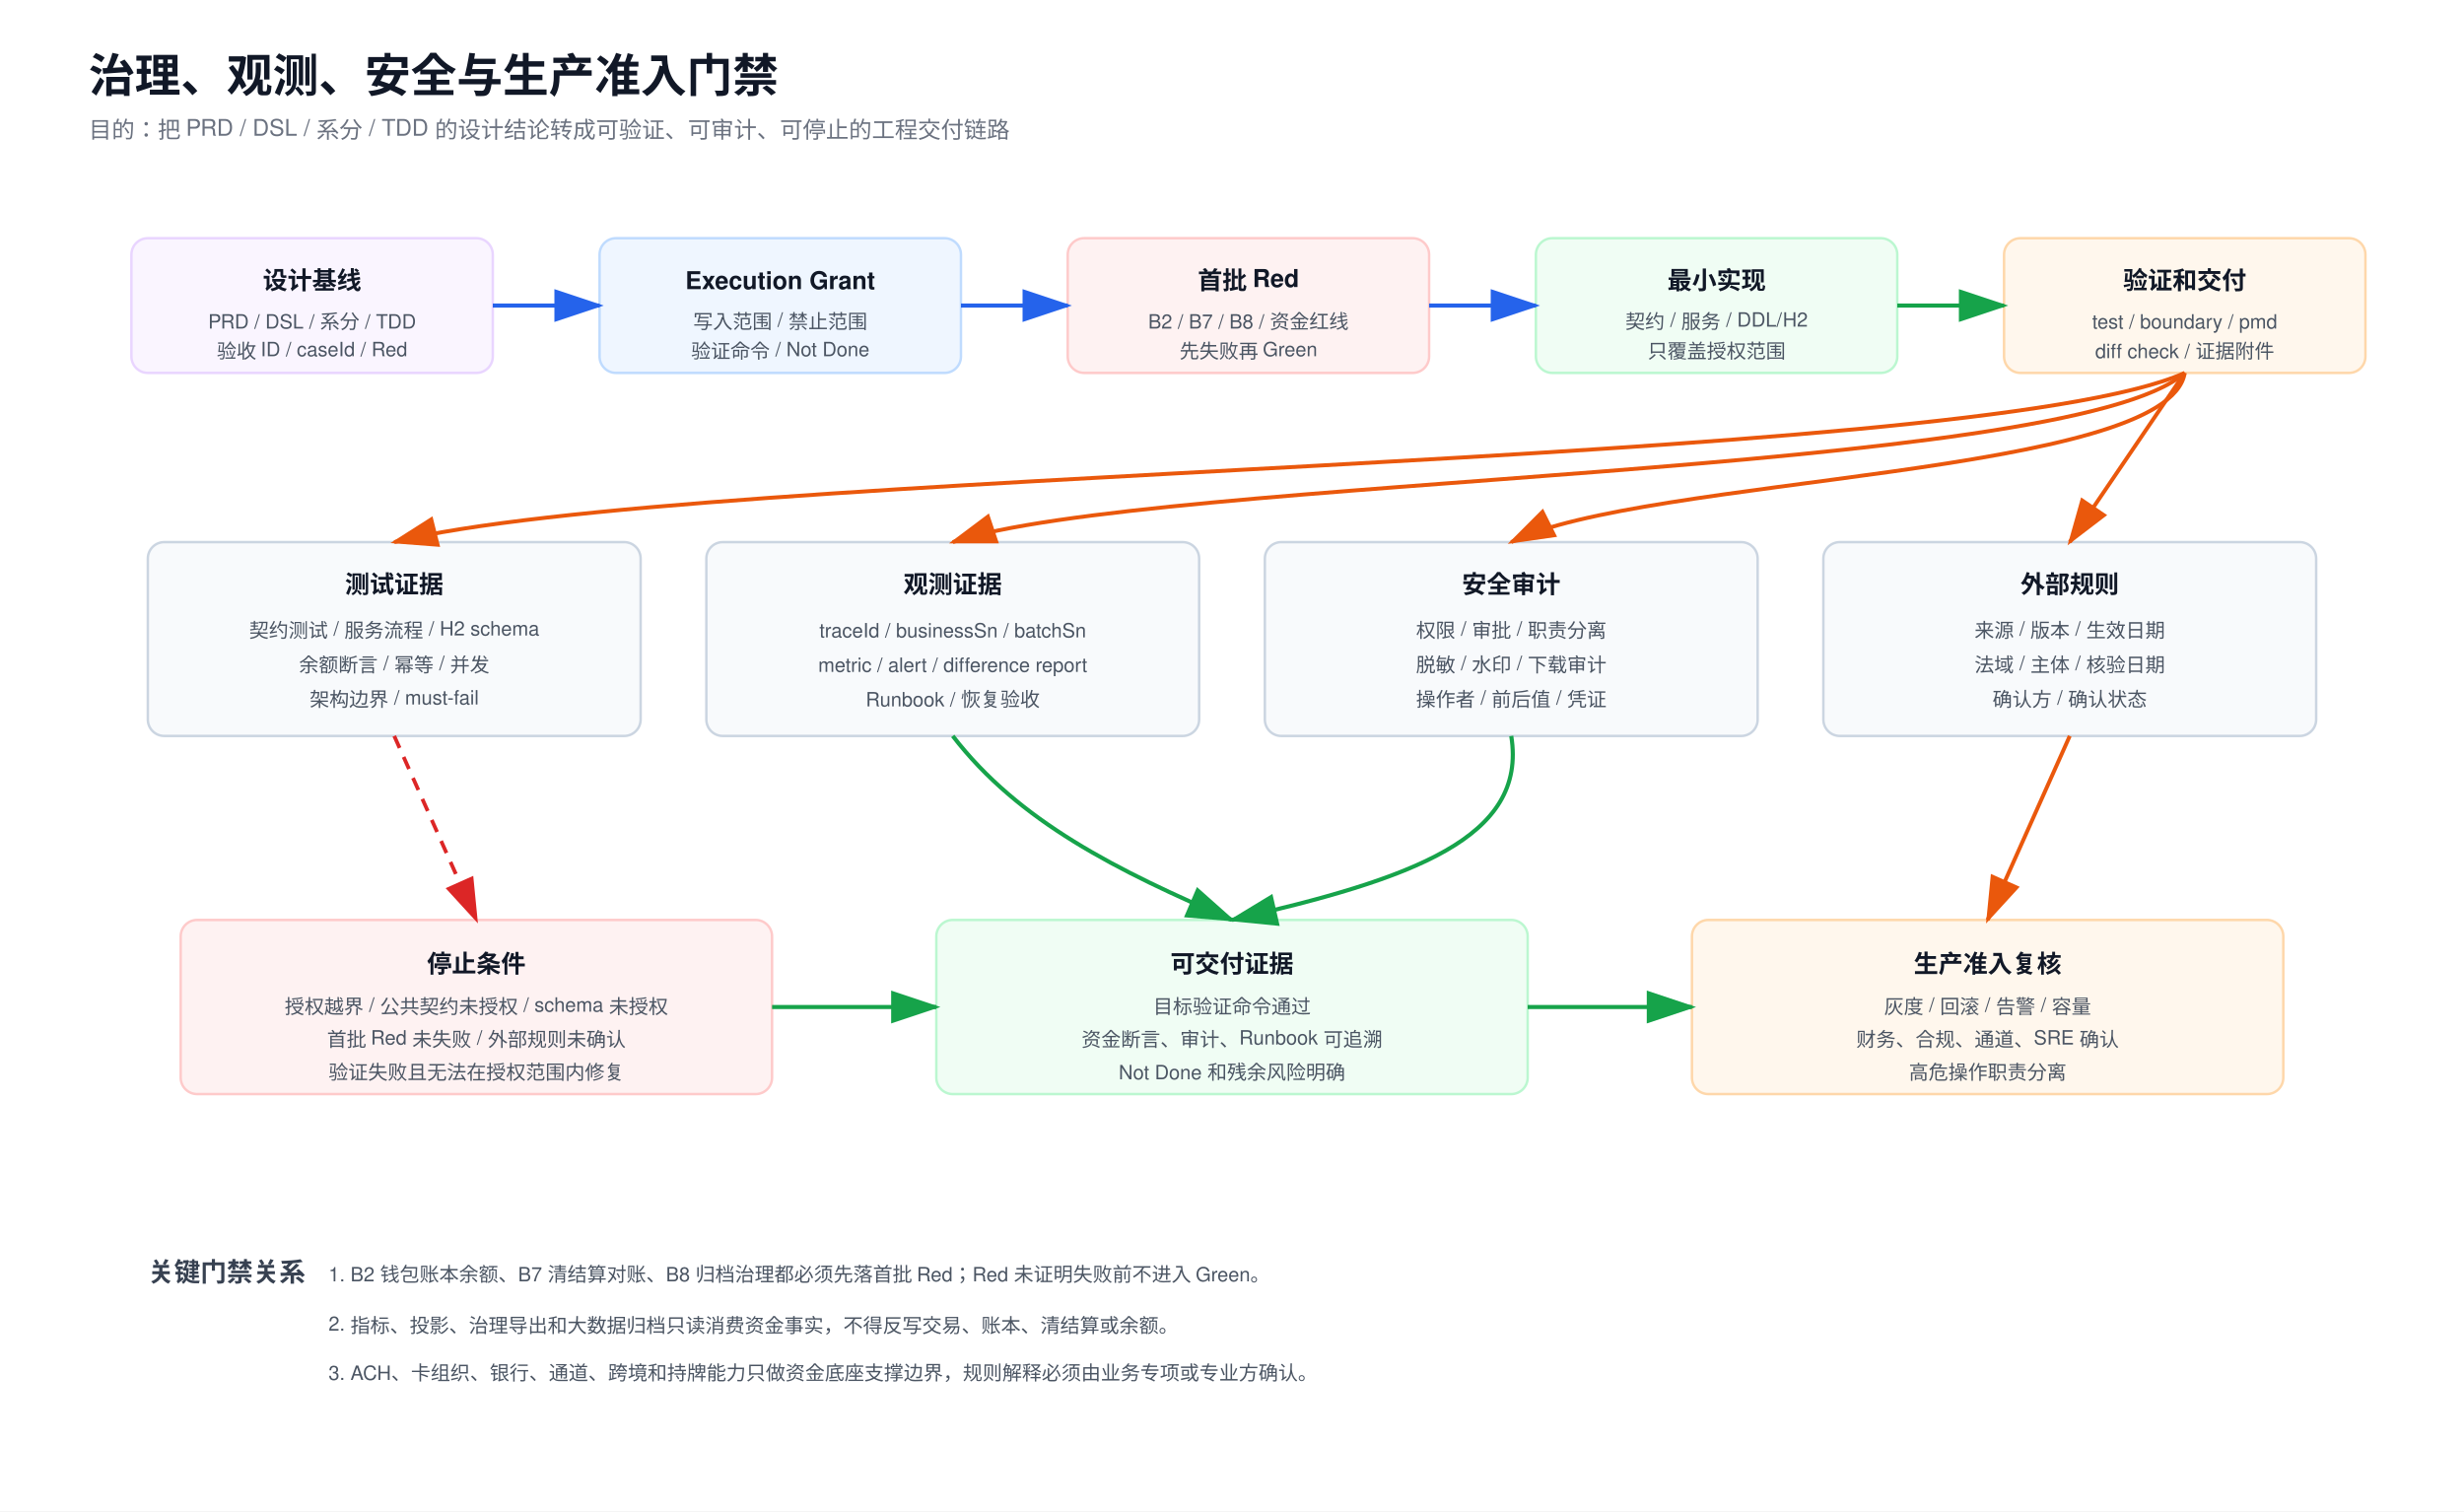
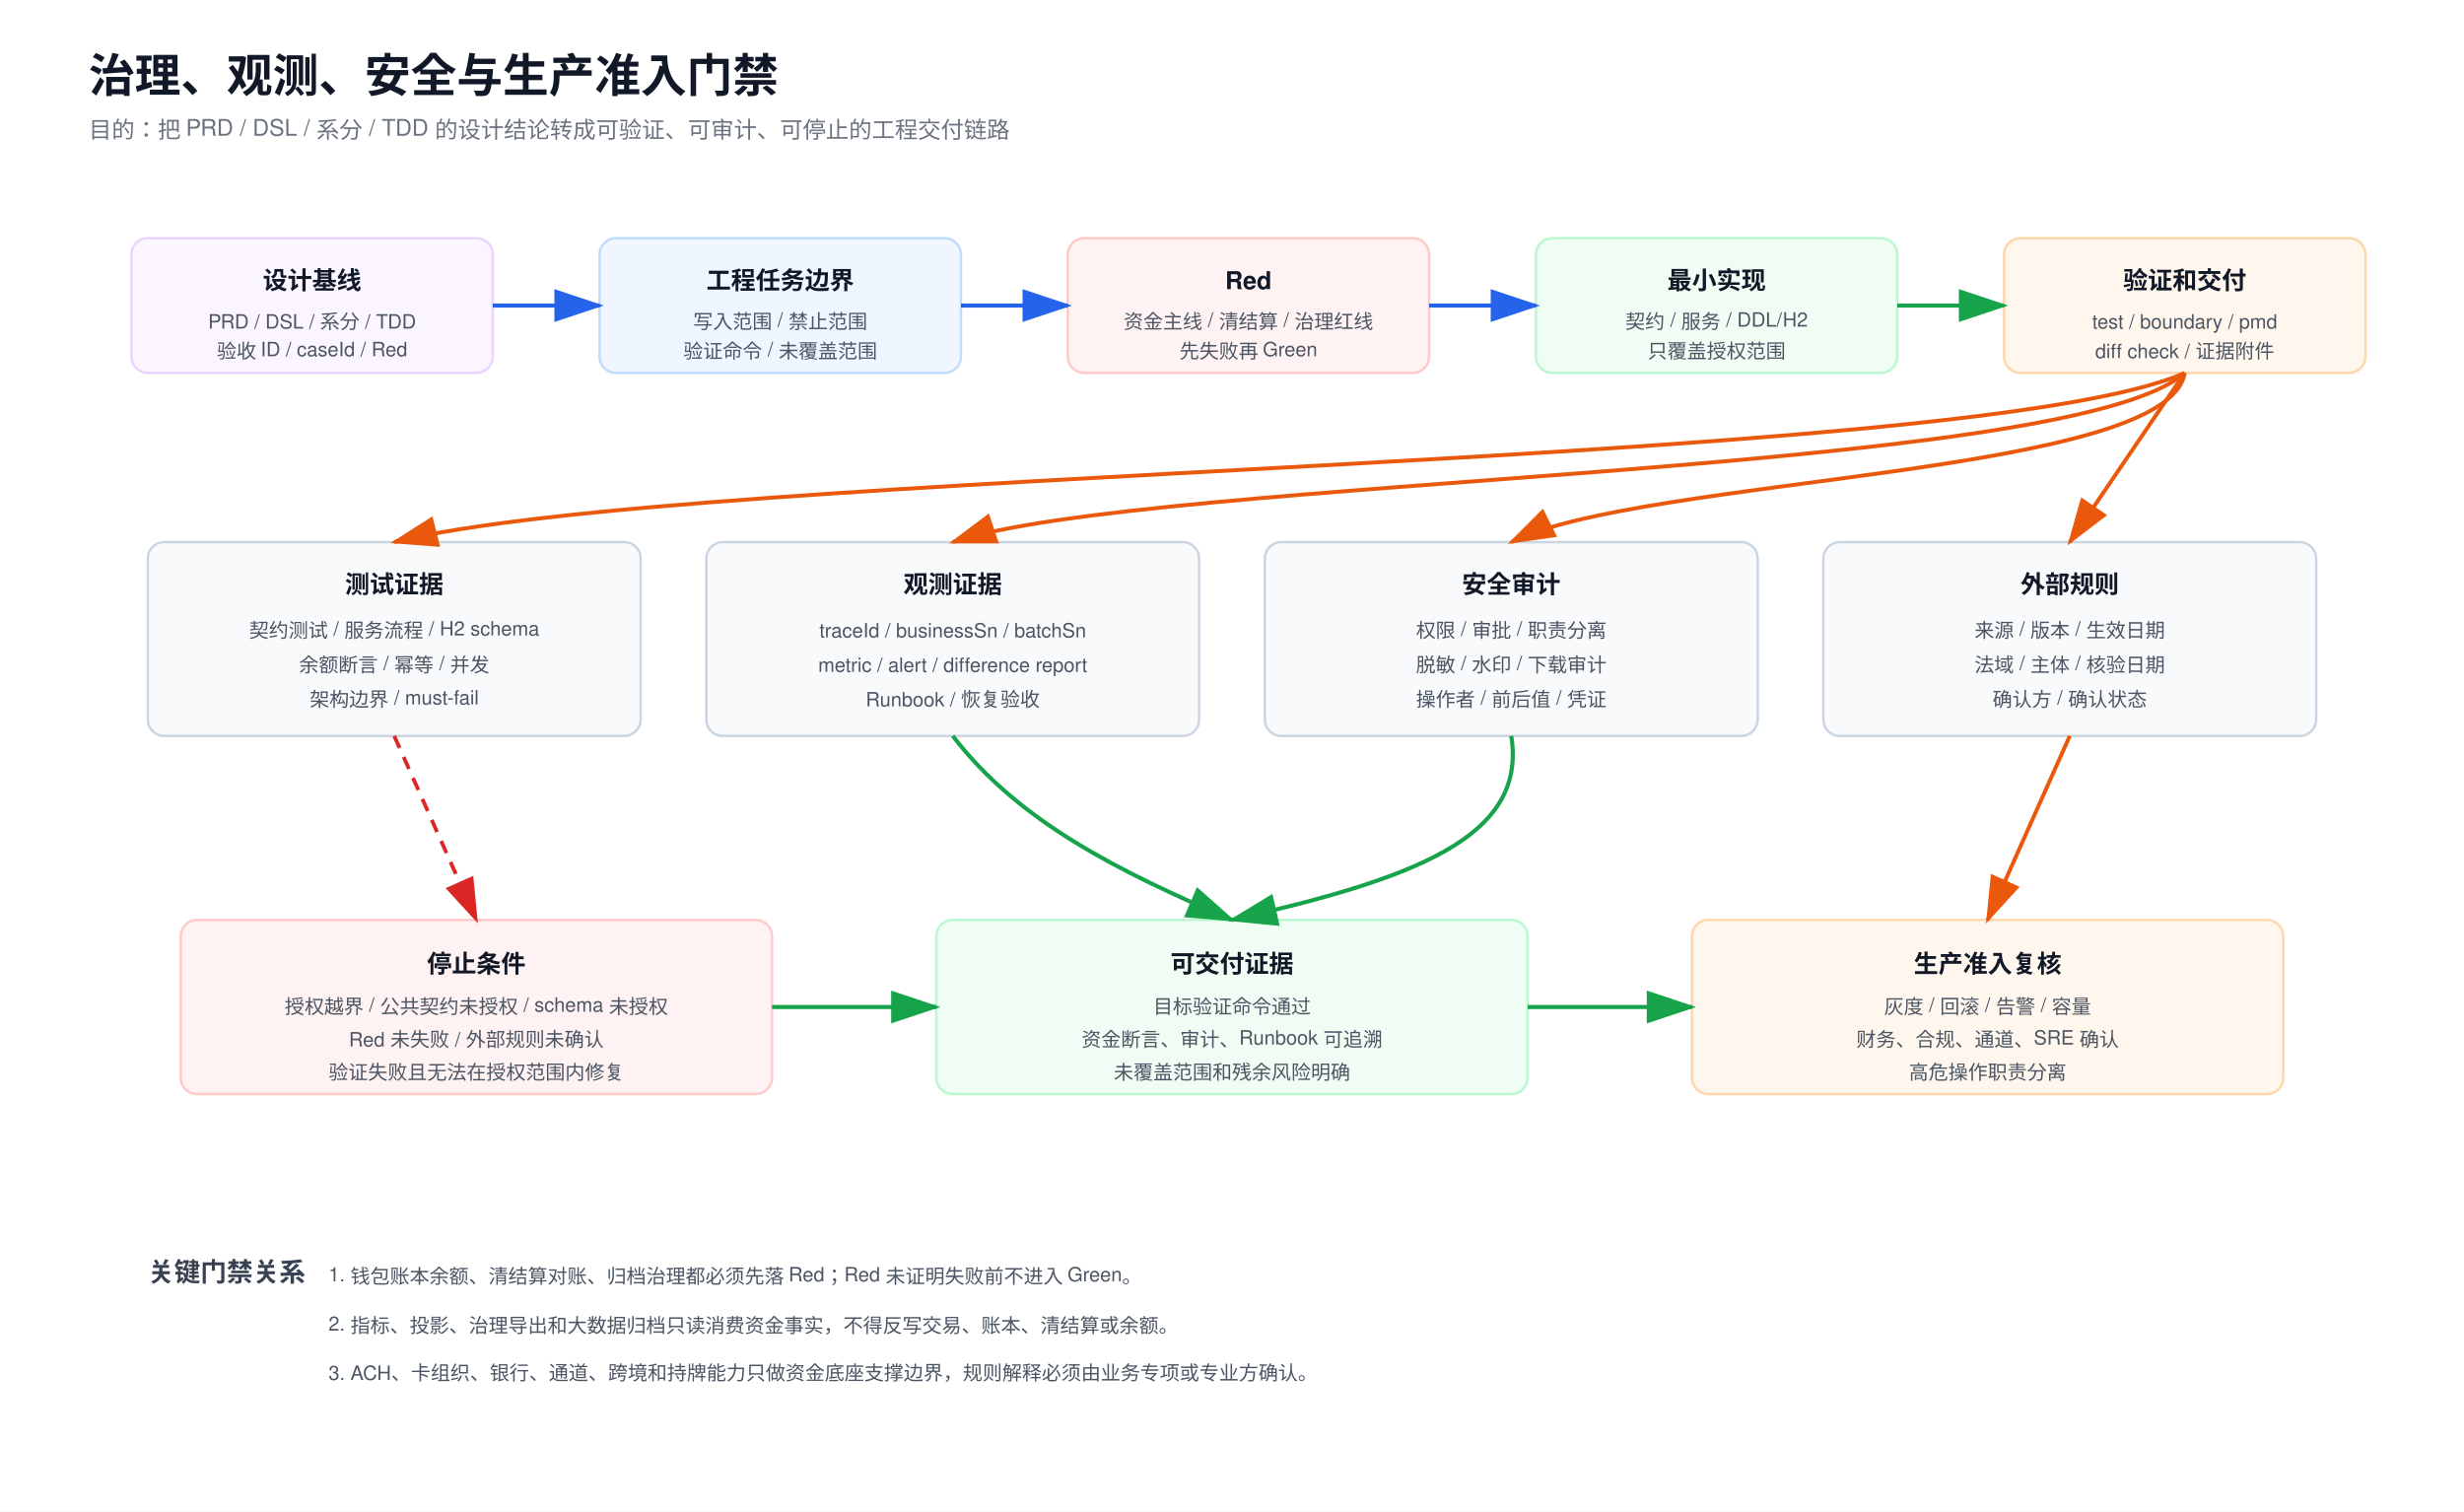
<svg xmlns="http://www.w3.org/2000/svg" viewBox="0 0 1500 920" width="1500" height="920" role="img" aria-labelledby="title desc">
  <style>
    text { font-family: "Helvetica Neue", Helvetica, Arial, "PingFang SC", "Microsoft YaHei", sans-serif; fill: #111827; }
    .title { font-size: 28px; font-weight: 700; }
    .subtitle { font-size: 14px; fill: #6b7280; }
    .box { fill: #ffffff; stroke: #d1d5db; stroke-width: 1.5; rx: 10; ry: 10; }
    .blue { fill: #eff6ff; stroke: #bfdbfe; }
    .green { fill: #f0fdf4; stroke: #bbf7d0; }
    .purple { fill: #faf5ff; stroke: #e9d5ff; }
    .orange { fill: #fff7ed; stroke: #fed7aa; }
    .red { fill: #fef2f2; stroke: #fecaca; }
    .gray { fill: #f8fafc; stroke: #cbd5e1; }
    .label { font-size: 15px; font-weight: 700; }
    .sub { font-size: 12px; fill: #4b5563; }
    .section { font-size: 16px; font-weight: 700; fill: #374151; }
    .arrow { stroke: #2563eb; stroke-width: 2.5; fill: none; marker-end: url(#arrow-blue); }
    .ok { stroke: #16a34a; stroke-width: 2.5; fill: none; marker-end: url(#arrow-green); }
    .risk { stroke: #dc2626; stroke-width: 2.3; fill: none; marker-end: url(#arrow-red); stroke-dasharray: 8 6; }
    .ops { stroke: #ea580c; stroke-width: 2.4; fill: none; marker-end: url(#arrow-orange); }
  </style>
  <defs>
    <marker id="arrow-blue" markerWidth="12" markerHeight="8" refX="11" refY="4" orient="auto">
      <polygon points="0 0, 12 4, 0 8" fill="#2563eb" />
    </marker>
    <marker id="arrow-green" markerWidth="12" markerHeight="8" refX="11" refY="4" orient="auto">
      <polygon points="0 0, 12 4, 0 8" fill="#16a34a" />
    </marker>
    <marker id="arrow-red" markerWidth="12" markerHeight="8" refX="11" refY="4" orient="auto">
      <polygon points="0 0, 12 4, 0 8" fill="#dc2626" />
    </marker>
    <marker id="arrow-orange" markerWidth="12" markerHeight="8" refX="11" refY="4" orient="auto">
      <polygon points="0 0, 12 4, 0 8" fill="#ea580c" />
    </marker>
  </defs>
  <rect width="1500" height="920" fill="#ffffff" />
  <text x="54" y="56" class="title">治理、观测、安全与生产准入门禁</text>
  <text x="54" y="84" class="subtitle">目的：把 PRD / DSL / 系分 / TDD 的设计结论转成可验证、可审计、可停止的工程交付链路</text>
  <rect x="80" y="145" width="220" height="82" class="box purple" />
  <text x="190" y="176" text-anchor="middle" class="label">设计基线</text>
  <text x="190" y="200" text-anchor="middle" class="sub">PRD / DSL / 系分 / TDD</text>
  <text x="190" y="218" text-anchor="middle" class="sub">验收 ID / caseId / Red</text>
  <rect x="365" y="145" width="220" height="82" class="box blue" />
-   <text x="475" y="176" text-anchor="middle" class="label">Execution Grant</text>
+   <text x="475" y="176" text-anchor="middle" class="label">工程任务边界</text>
  <text x="475" y="200" text-anchor="middle" class="sub">写入范围 / 禁止范围</text>
-   <text x="475" y="218" text-anchor="middle" class="sub">验证命令 / Not Done</text>
+   <text x="475" y="218" text-anchor="middle" class="sub">验证命令 / 未覆盖范围</text>
  <rect x="650" y="145" width="220" height="82" class="box red" />
-   <text x="760" y="176" text-anchor="middle" class="label">首批 Red</text>
-   <text x="760" y="200" text-anchor="middle" class="sub">B2 / B7 / B8 / 资金红线</text>
+   <text x="760" y="176" text-anchor="middle" class="label">Red</text>
+   <text x="760" y="200" text-anchor="middle" class="sub">资金主线 / 清结算 / 治理红线</text>
  <text x="760" y="218" text-anchor="middle" class="sub">先失败再 Green</text>
  <rect x="935" y="145" width="220" height="82" class="box green" />
  <text x="1045" y="176" text-anchor="middle" class="label">最小实现</text>
  <text x="1045" y="200" text-anchor="middle" class="sub">契约 / 服务 / DDL/H2</text>
  <text x="1045" y="218" text-anchor="middle" class="sub">只覆盖授权范围</text>
  <rect x="1220" y="145" width="220" height="82" class="box orange" />
  <text x="1330" y="176" text-anchor="middle" class="label">验证和交付</text>
  <text x="1330" y="200" text-anchor="middle" class="sub">test / boundary / pmd</text>
  <text x="1330" y="218" text-anchor="middle" class="sub">diff check / 证据附件</text>
  <path d="M 300 186 L 365 186" class="arrow" />
  <path d="M 585 186 L 650 186" class="arrow" />
  <path d="M 870 186 L 935 186" class="arrow" />
  <path d="M 1155 186 L 1220 186" class="ok" />
  <rect x="90" y="330" width="300" height="118" class="box gray" />
  <text x="240" y="361" text-anchor="middle" class="label">测试证据</text>
  <text x="240" y="388" text-anchor="middle" class="sub">契约测试 / 服务流程 / H2 schema</text>
  <text x="240" y="409" text-anchor="middle" class="sub">余额断言 / 幂等 / 并发</text>
  <text x="240" y="430" text-anchor="middle" class="sub">架构边界 / must-fail</text>
  <rect x="430" y="330" width="300" height="118" class="box gray" />
  <text x="580" y="361" text-anchor="middle" class="label">观测证据</text>
  <text x="580" y="388" text-anchor="middle" class="sub">traceId / businessSn / batchSn</text>
  <text x="580" y="409" text-anchor="middle" class="sub">metric / alert / difference report</text>
  <text x="580" y="430" text-anchor="middle" class="sub">Runbook / 恢复验收</text>
  <rect x="770" y="330" width="300" height="118" class="box gray" />
  <text x="920" y="361" text-anchor="middle" class="label">安全审计</text>
  <text x="920" y="388" text-anchor="middle" class="sub">权限 / 审批 / 职责分离</text>
  <text x="920" y="409" text-anchor="middle" class="sub">脱敏 / 水印 / 下载审计</text>
  <text x="920" y="430" text-anchor="middle" class="sub">操作者 / 前后值 / 凭证</text>
  <rect x="1110" y="330" width="300" height="118" class="box gray" />
  <text x="1260" y="361" text-anchor="middle" class="label">外部规则</text>
  <text x="1260" y="388" text-anchor="middle" class="sub">来源 / 版本 / 生效日期</text>
  <text x="1260" y="409" text-anchor="middle" class="sub">法域 / 主体 / 核验日期</text>
  <text x="1260" y="430" text-anchor="middle" class="sub">确认方 / 确认状态</text>
  <path d="M 1330 227 C 1200 285, 420 285, 240 330" class="ops" />
  <path d="M 1330 227 C 1260 290, 700 290, 580 330" class="ops" />
  <path d="M 1330 227 C 1320 290, 1000 290, 920 330" class="ops" />
  <path d="M 1330 227 L 1260 330" class="ops" />
  <rect x="110" y="560" width="360" height="106" class="box red" />
  <text x="290" y="592" text-anchor="middle" class="label">停止条件</text>
  <text x="290" y="617" text-anchor="middle" class="sub">授权越界 / 公共契约未授权 / schema 未授权</text>
-   <text x="290" y="637" text-anchor="middle" class="sub">首批 Red 未失败 / 外部规则未确认</text>
+   <text x="290" y="637" text-anchor="middle" class="sub">Red 未失败 / 外部规则未确认</text>
  <text x="290" y="657" text-anchor="middle" class="sub">验证失败且无法在授权范围内修复</text>
  <rect x="570" y="560" width="360" height="106" class="box green" />
  <text x="750" y="592" text-anchor="middle" class="label">可交付证据</text>
  <text x="750" y="617" text-anchor="middle" class="sub">目标验证命令通过</text>
  <text x="750" y="637" text-anchor="middle" class="sub">资金断言、审计、Runbook 可追溯</text>
-   <text x="750" y="657" text-anchor="middle" class="sub">Not Done 和残余风险明确</text>
+   <text x="750" y="657" text-anchor="middle" class="sub">未覆盖范围和残余风险明确</text>
  <rect x="1030" y="560" width="360" height="106" class="box orange" />
  <text x="1210" y="592" text-anchor="middle" class="label">生产准入复核</text>
  <text x="1210" y="617" text-anchor="middle" class="sub">灰度 / 回滚 / 告警 / 容量</text>
  <text x="1210" y="637" text-anchor="middle" class="sub">财务、合规、通道、SRE 确认</text>
  <text x="1210" y="657" text-anchor="middle" class="sub">高危操作职责分离</text>
  <path d="M 240 448 L 290 560" class="risk" />
  <path d="M 580 448 C 620 500, 680 530, 750 560" class="ok" />
  <path d="M 920 448 C 930 510, 860 535, 750 560" class="ok" />
  <path d="M 1260 448 L 1210 560" class="ops" />
  <path d="M 470 613 L 570 613" class="ok" />
  <path d="M 930 613 L 1030 613" class="ok" />
  <text x="90" y="780" class="section">关键门禁关系</text>
-   <text x="200" y="780" class="sub">1. B2 钱包账本余额、B7 清结算对账、B8 归档治理都必须先落首批 Red；Red 未证明失败前不进入 Green。</text>
+   <text x="200" y="780" class="sub">1. 钱包账本余额、清结算对账、归档治理都必须先落 Red；Red 未证明失败前不进入 Green。</text>
  <text x="200" y="810" class="sub">2. 指标、投影、治理导出和大数据归档只读消费资金事实，不得反写交易、账本、清结算或余额。</text>
  <text x="200" y="840" class="sub">3. ACH、卡组织、银行、通道、跨境和持牌能力只做资金底座支撑边界，规则解释必须由业务专项或专业方确认。</text>
</svg>
